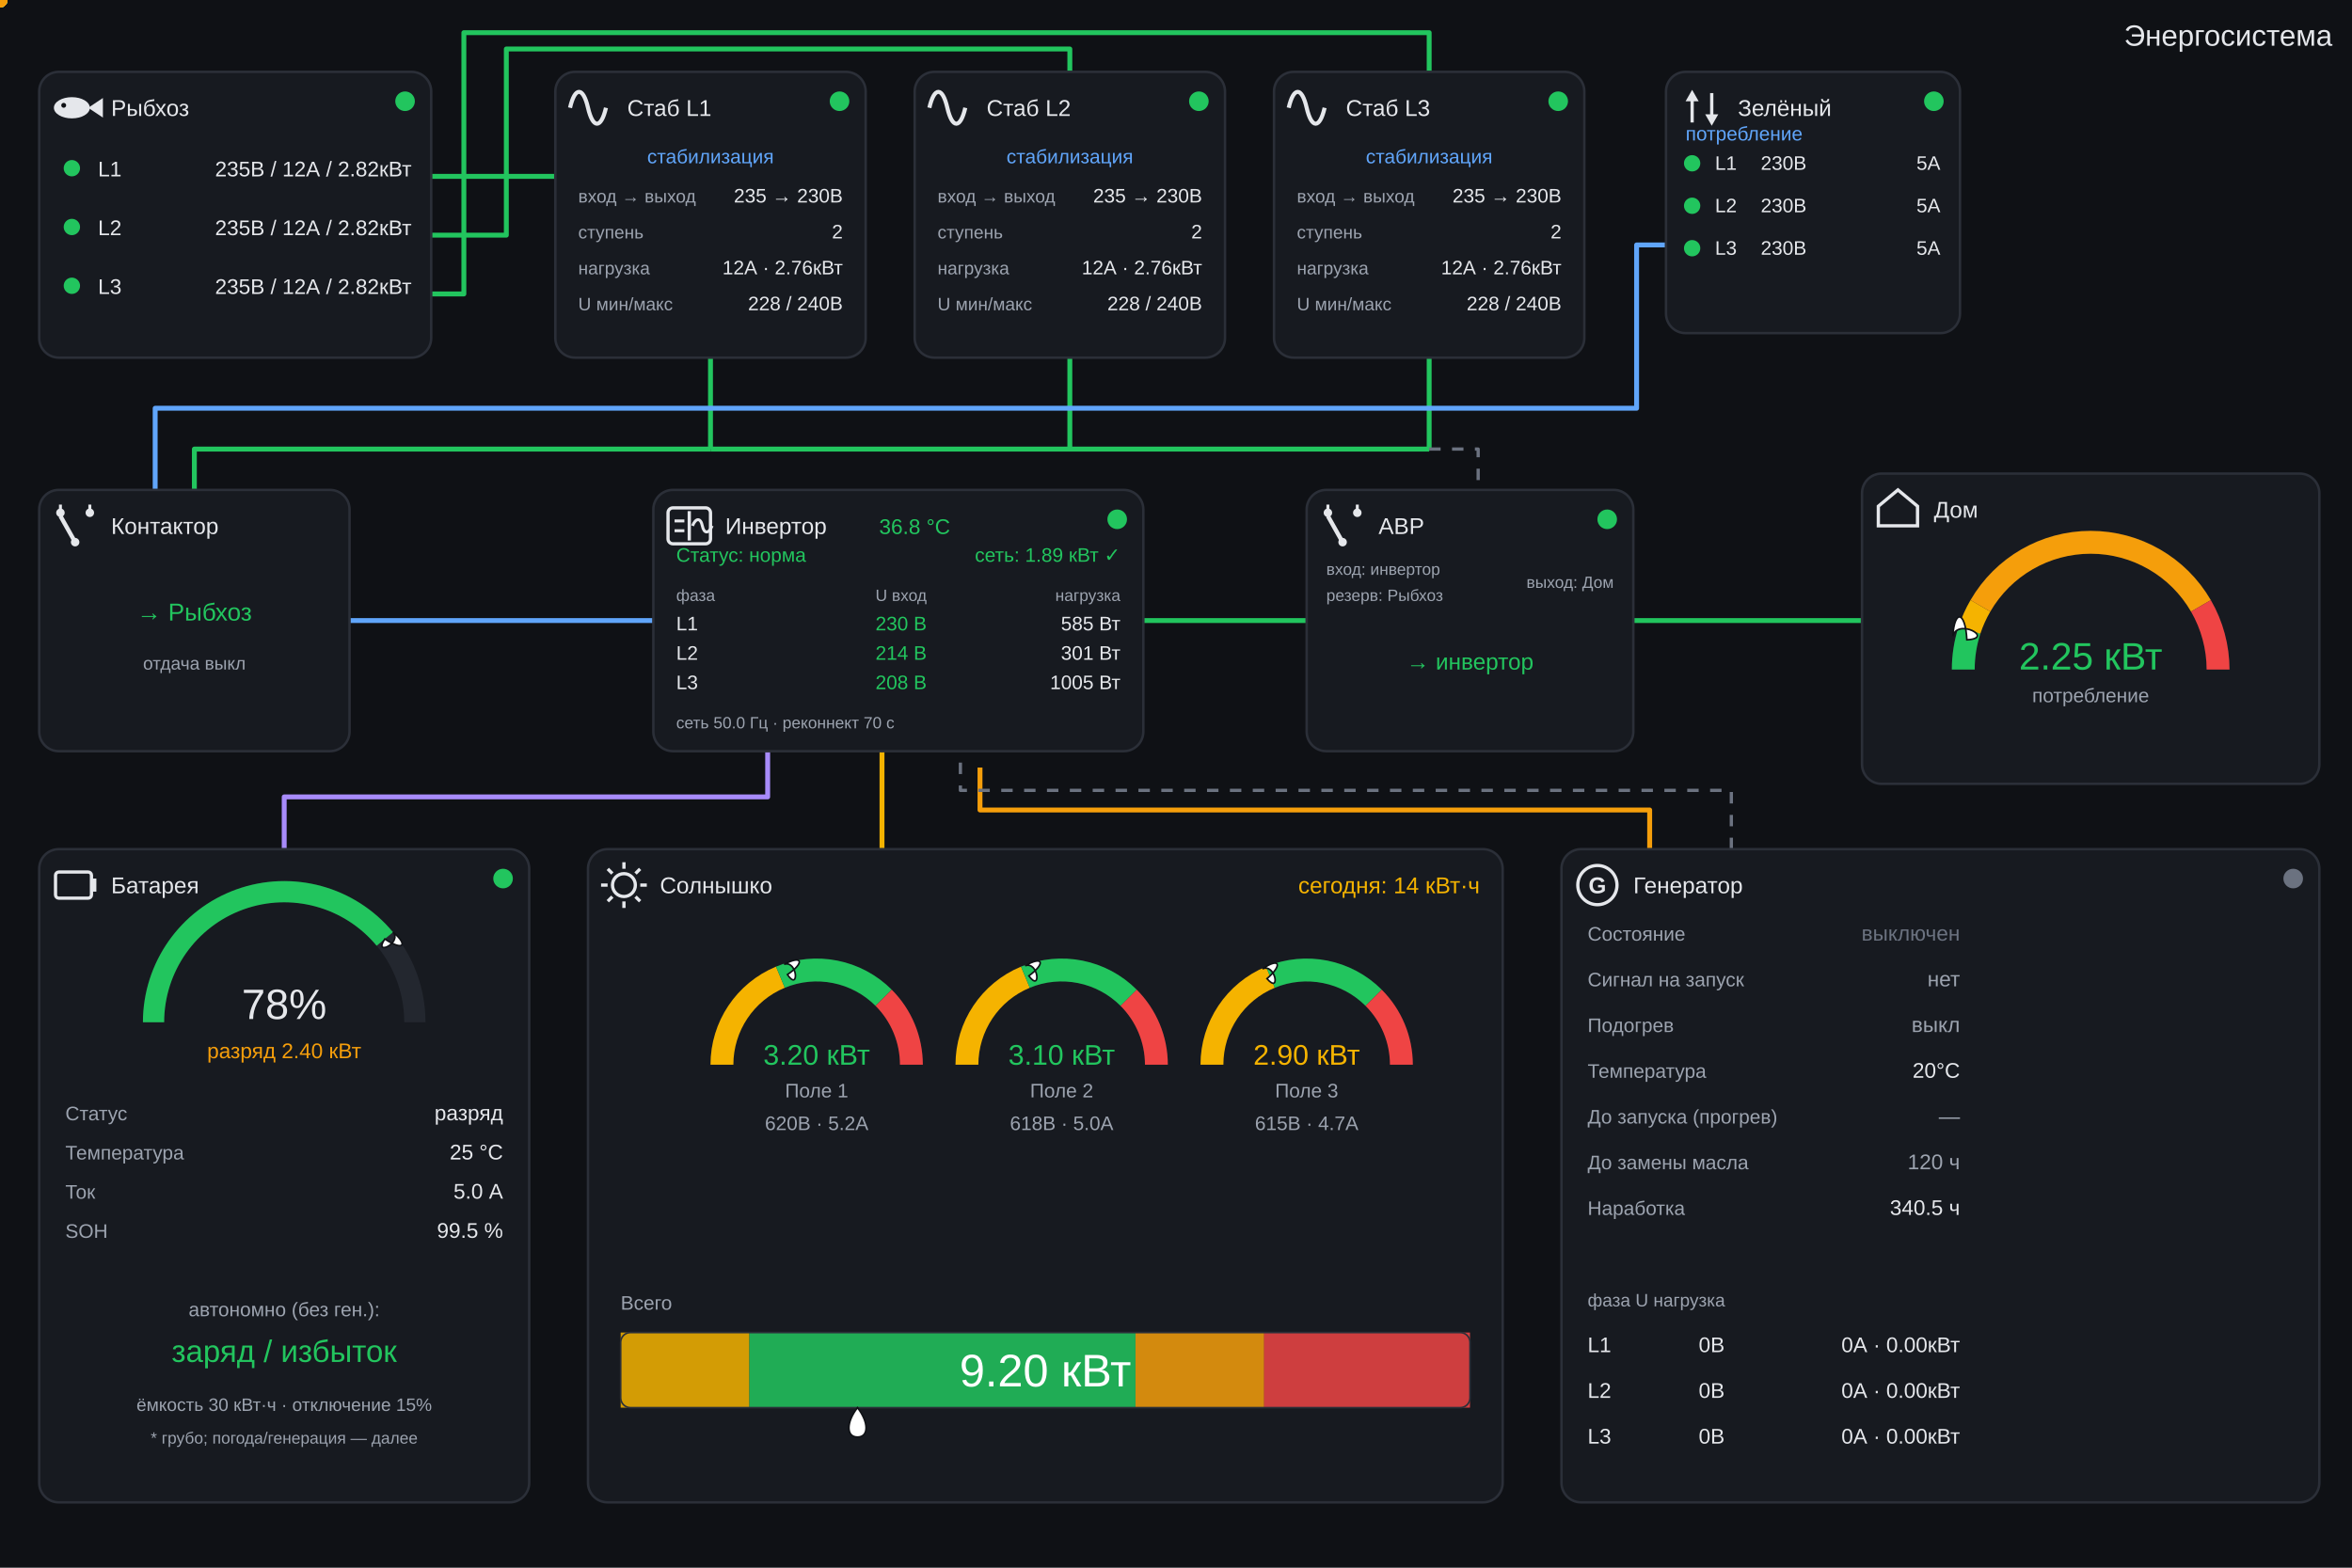
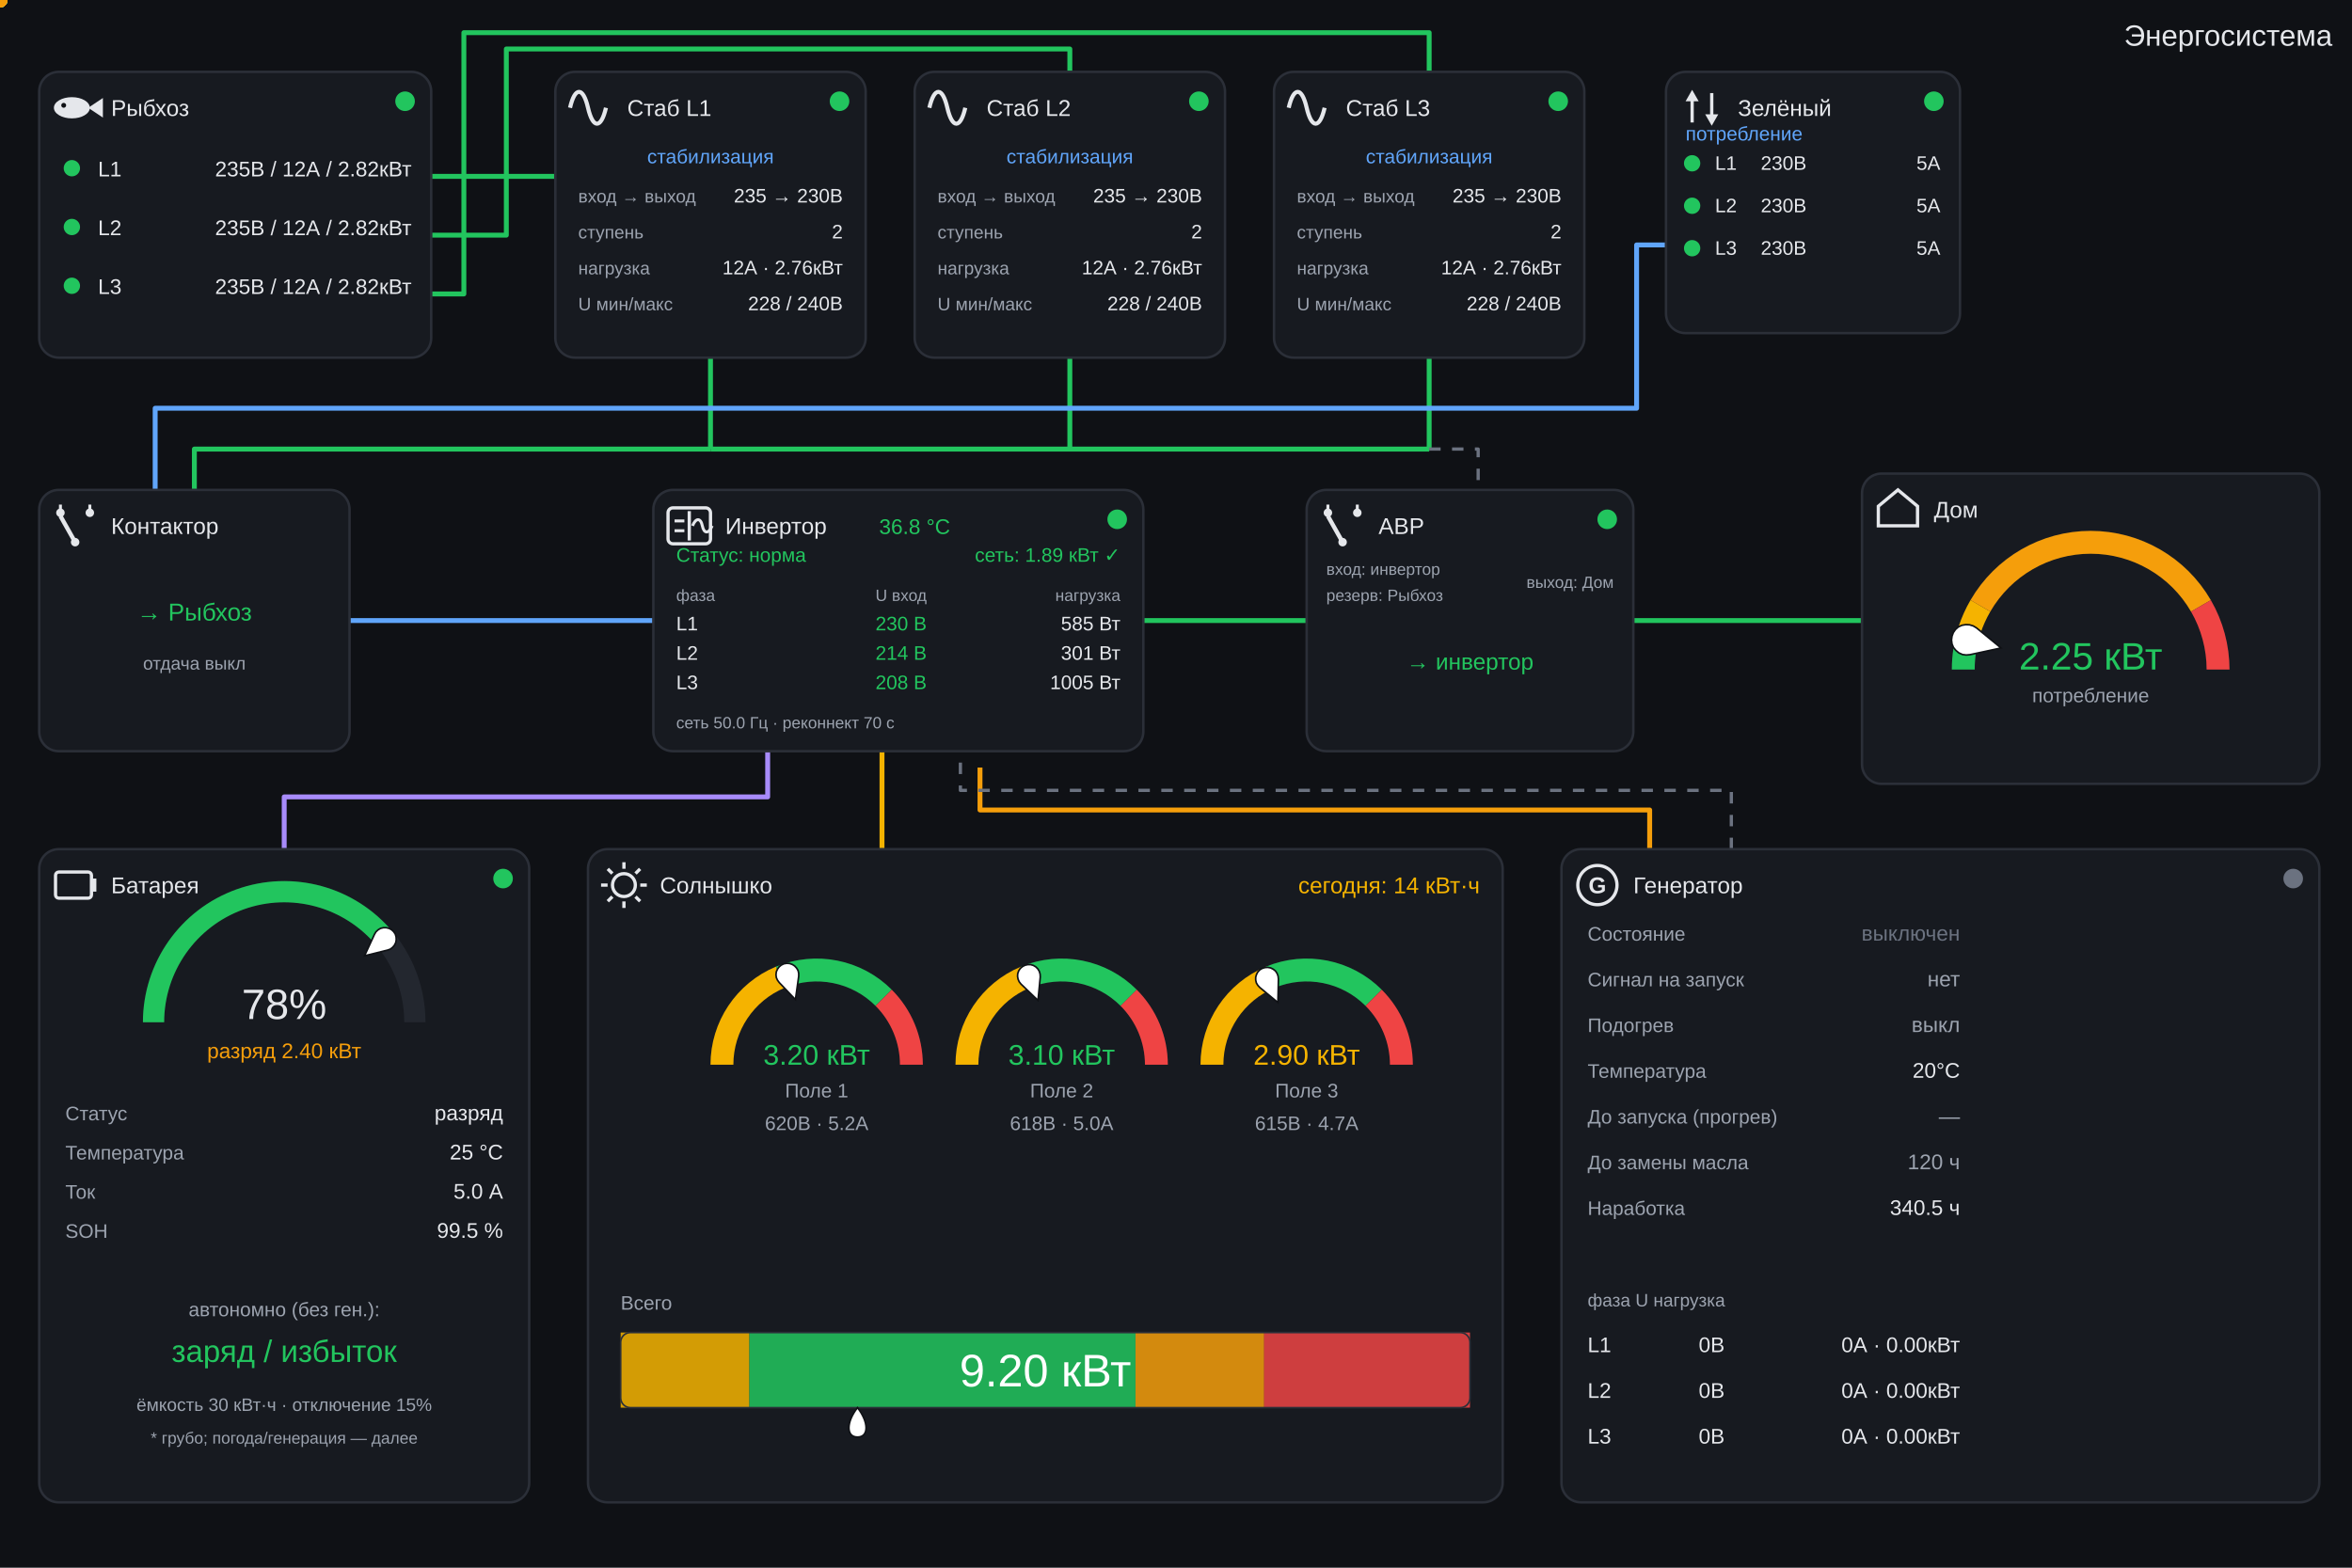
<svg xmlns="http://www.w3.org/2000/svg" viewBox="0 0 1440 960" font-family="Arial,Helvetica,sans-serif">
  <rect x="0" y="0" width="1440" height="960" fill="#0f1115" />
  <text x="1428" y="28" font-size="18" fill="#e5e7eb" text-anchor="end">Энергосистема</text>
  <polyline fill="none" stroke="#22c55e" stroke-width="3" stroke-linejoin="round" points="264,108 340,108 " />
  <circle r="4.5" fill="#22c55e">
    <animateMotion dur="2.36s" repeatCount="indefinite" begin="-0.00s" path="M 264,108 340,108" />
  </circle>
  <circle r="4.5" fill="#22c55e">
    <animateMotion dur="2.36s" repeatCount="indefinite" begin="-0.79s" path="M 264,108 340,108" />
  </circle>
  <circle r="4.5" fill="#22c55e">
    <animateMotion dur="2.36s" repeatCount="indefinite" begin="-1.57s" path="M 264,108 340,108" />
  </circle>
  <polyline fill="none" stroke="#22c55e" stroke-width="3" stroke-linejoin="round" points="264,144 310,144 310,30 655,30 655,44 " />
  <circle r="4.5" fill="#22c55e">
    <animateMotion dur="2.36s" repeatCount="indefinite" begin="-0.00s" path="M 264,144 310,144 310,30 655,30 655,44" />
  </circle>
  <circle r="4.5" fill="#22c55e">
    <animateMotion dur="2.36s" repeatCount="indefinite" begin="-0.79s" path="M 264,144 310,144 310,30 655,30 655,44" />
  </circle>
  <circle r="4.5" fill="#22c55e">
    <animateMotion dur="2.36s" repeatCount="indefinite" begin="-1.57s" path="M 264,144 310,144 310,30 655,30 655,44" />
  </circle>
  <polyline fill="none" stroke="#22c55e" stroke-width="3" stroke-linejoin="round" points="264,180 284,180 284,20 875,20 875,44 " />
  <circle r="4.5" fill="#22c55e">
    <animateMotion dur="2.36s" repeatCount="indefinite" begin="-0.00s" path="M 264,180 284,180 284,20 875,20 875,44" />
  </circle>
  <circle r="4.5" fill="#22c55e">
    <animateMotion dur="2.36s" repeatCount="indefinite" begin="-0.79s" path="M 264,180 284,180 284,20 875,20 875,44" />
  </circle>
  <circle r="4.5" fill="#22c55e">
    <animateMotion dur="2.36s" repeatCount="indefinite" begin="-1.57s" path="M 264,180 284,180 284,20 875,20 875,44" />
  </circle>
  <polyline fill="none" stroke="#22c55e" stroke-width="3" stroke-linejoin="round" points="435,219 435,275 " />
  <circle r="4.5" fill="#22c55e">
    <animateMotion dur="2.24s" repeatCount="indefinite" begin="-0.00s" path="M 435,219 435,275" />
  </circle>
  <circle r="4.5" fill="#22c55e">
    <animateMotion dur="2.24s" repeatCount="indefinite" begin="-0.75s" path="M 435,219 435,275" />
  </circle>
  <circle r="4.5" fill="#22c55e">
    <animateMotion dur="2.24s" repeatCount="indefinite" begin="-1.49s" path="M 435,219 435,275" />
  </circle>
  <polyline fill="none" stroke="#22c55e" stroke-width="3" stroke-linejoin="round" points="655,219 655,275 " />
  <circle r="4.5" fill="#22c55e">
    <animateMotion dur="2.24s" repeatCount="indefinite" begin="-0.00s" path="M 655,219 655,275" />
  </circle>
  <circle r="4.5" fill="#22c55e">
    <animateMotion dur="2.24s" repeatCount="indefinite" begin="-0.75s" path="M 655,219 655,275" />
  </circle>
  <circle r="4.5" fill="#22c55e">
    <animateMotion dur="2.24s" repeatCount="indefinite" begin="-1.49s" path="M 655,219 655,275" />
  </circle>
  <polyline fill="none" stroke="#22c55e" stroke-width="3" stroke-linejoin="round" points="875,219 875,275 " />
  <circle r="4.5" fill="#22c55e">
    <animateMotion dur="2.24s" repeatCount="indefinite" begin="-0.00s" path="M 875,219 875,275" />
  </circle>
  <circle r="4.5" fill="#22c55e">
    <animateMotion dur="2.24s" repeatCount="indefinite" begin="-0.75s" path="M 875,219 875,275" />
  </circle>
  <circle r="4.5" fill="#22c55e">
    <animateMotion dur="2.24s" repeatCount="indefinite" begin="-1.49s" path="M 875,219 875,275" />
  </circle>
  <polyline fill="none" stroke="#22c55e" stroke-width="3" stroke-linejoin="round" points="435,275 875,275 " />
  <polyline fill="none" stroke="#22c55e" stroke-width="3" stroke-linejoin="round" points="435,275 119,275 119,300 " />
  <circle r="4.5" fill="#22c55e">
    <animateMotion dur="2.24s" repeatCount="indefinite" begin="-0.00s" path="M 435,275 119,275 119,300" />
  </circle>
  <circle r="4.5" fill="#22c55e">
    <animateMotion dur="2.24s" repeatCount="indefinite" begin="-0.75s" path="M 435,275 119,275 119,300" />
  </circle>
  <circle r="4.5" fill="#22c55e">
    <animateMotion dur="2.24s" repeatCount="indefinite" begin="-1.49s" path="M 435,275 119,275 119,300" />
  </circle>
  <polyline fill="none" stroke="#6b7280" stroke-width="2" stroke-linejoin="round" stroke-dasharray="7 7" points="875,275 905,275 905,300 " />
  <polyline fill="none" stroke="#60a5fa" stroke-width="3" stroke-linejoin="round" points="1020,150 1002,150 1002,250 95,250 95,300 " />
  <circle r="4.5" fill="#60a5fa">
    <animateMotion dur="2.36s" repeatCount="indefinite" begin="-0.00s" path="M 1020,150 1002,150 1002,250 95,250 95,300" />
  </circle>
  <circle r="4.5" fill="#60a5fa">
    <animateMotion dur="2.36s" repeatCount="indefinite" begin="-0.79s" path="M 1020,150 1002,150 1002,250 95,250 95,300" />
  </circle>
  <circle r="4.5" fill="#60a5fa">
    <animateMotion dur="2.36s" repeatCount="indefinite" begin="-1.57s" path="M 1020,150 1002,150 1002,250 95,250 95,300" />
  </circle>
  <polyline fill="none" stroke="#60a5fa" stroke-width="3" stroke-linejoin="round" points="214,380 400,380 " />
  <circle r="4.5" fill="#60a5fa">
    <animateMotion dur="2.36s" repeatCount="indefinite" begin="-0.00s" path="M 214,380 400,380" />
  </circle>
  <circle r="4.5" fill="#60a5fa">
    <animateMotion dur="2.36s" repeatCount="indefinite" begin="-0.79s" path="M 214,380 400,380" />
  </circle>
  <circle r="4.5" fill="#60a5fa">
    <animateMotion dur="2.36s" repeatCount="indefinite" begin="-1.57s" path="M 214,380 400,380" />
  </circle>
  <polyline fill="none" stroke="#22c55e" stroke-width="3" stroke-linejoin="round" points="700,380 800,380 " />
  <circle r="4.5" fill="#22c55e">
    <animateMotion dur="2.12s" repeatCount="indefinite" begin="-0.00s" path="M 700,380 800,380" />
  </circle>
  <circle r="4.5" fill="#22c55e">
    <animateMotion dur="2.12s" repeatCount="indefinite" begin="-0.71s" path="M 700,380 800,380" />
  </circle>
  <circle r="4.5" fill="#22c55e">
    <animateMotion dur="2.12s" repeatCount="indefinite" begin="-1.41s" path="M 700,380 800,380" />
  </circle>
  <polyline fill="none" stroke="#22c55e" stroke-width="3" stroke-linejoin="round" points="1000,380 1140,380 " />
  <circle r="4.5" fill="#22c55e">
    <animateMotion dur="2.24s" repeatCount="indefinite" begin="-0.00s" path="M 1000,380 1140,380" />
  </circle>
  <circle r="4.5" fill="#22c55e">
    <animateMotion dur="2.24s" repeatCount="indefinite" begin="-0.75s" path="M 1000,380 1140,380" />
  </circle>
  <circle r="4.5" fill="#22c55e">
    <animateMotion dur="2.24s" repeatCount="indefinite" begin="-1.49s" path="M 1000,380 1140,380" />
  </circle>
  <polyline fill="none" stroke="#a78bfa" stroke-width="3" stroke-linejoin="round" points="174,520 174,488 470,488 470,460 " />
  <circle r="4.5" fill="#a78bfa">
    <animateMotion dur="2.31s" repeatCount="indefinite" begin="-0.00s" path="M 174,520 174,488 470,488 470,460" />
  </circle>
  <circle r="4.5" fill="#a78bfa">
    <animateMotion dur="2.31s" repeatCount="indefinite" begin="-0.77s" path="M 174,520 174,488 470,488 470,460" />
  </circle>
  <circle r="4.5" fill="#a78bfa">
    <animateMotion dur="2.31s" repeatCount="indefinite" begin="-1.54s" path="M 174,520 174,488 470,488 470,460" />
  </circle>
  <polyline fill="none" stroke="#f5b300" stroke-width="3" stroke-linejoin="round" points="540,520 540,460 " />
  <circle r="4.5" fill="#f5b300">
    <animateMotion dur="1.50s" repeatCount="indefinite" begin="-0.00s" path="M 540,520 540,460" />
  </circle>
  <circle r="4.5" fill="#f5b300">
    <animateMotion dur="1.50s" repeatCount="indefinite" begin="-0.50s" path="M 540,520 540,460" />
  </circle>
  <circle r="4.5" fill="#f5b300">
    <animateMotion dur="1.50s" repeatCount="indefinite" begin="-1.00s" path="M 540,520 540,460" />
  </circle>
  <polyline fill="none" stroke="#f59e0b" stroke-width="3" stroke-linejoin="round" points="1010,520 1010,496 600,496 600,470 " />
  <circle r="4.5" fill="#f59e0b">
    <animateMotion dur="2.48s" repeatCount="indefinite" begin="-0.00s" path="M 1010,520 1010,496 600,496 600,470" />
  </circle>
  <circle r="4.5" fill="#f59e0b">
    <animateMotion dur="2.48s" repeatCount="indefinite" begin="-0.83s" path="M 1010,520 1010,496 600,496 600,470" />
  </circle>
  <circle r="4.5" fill="#f59e0b">
    <animateMotion dur="2.48s" repeatCount="indefinite" begin="-1.65s" path="M 1010,520 1010,496 600,496 600,470" />
  </circle>
  <polyline fill="none" stroke="#6b7280" stroke-width="2" stroke-linejoin="round" stroke-dasharray="7 7" points="1060,520 1060,484 588,484 588,460 " />
  <rect x="24" y="44" width="240" height="175" rx="12" fill="#171a20" stroke="#2b2f38" stroke-width="1.5" />
  <g fill="#e5e7eb">
    <ellipse cx="44" cy="66" rx="11" ry="6.5" />
    <polygon points="54,66 63,60 63,72" />
  </g>
  <circle cx="39" cy="64.5" r="1.5" fill="#0f1115" />
  <text x="68" y="71" font-size="14" fill="#e5e7eb" text-anchor="start">Рыбхоз</text>
  <circle cx="248" cy="62" r="6" fill="#22c55e" />
  <circle cx="44" cy="103" r="5" fill="#22c55e" />
  <text x="60" y="108" font-size="13" fill="#e5e7eb" text-anchor="start">L1</text>
  <text x="252" y="108" font-size="13" fill="#e5e7eb" text-anchor="end">235В / 12А / 2.82кВт</text>
  <circle cx="44" cy="139" r="5" fill="#22c55e" />
  <text x="60" y="144" font-size="13" fill="#e5e7eb" text-anchor="start">L2</text>
  <text x="252" y="144" font-size="13" fill="#e5e7eb" text-anchor="end">235В / 12А / 2.82кВт</text>
  <circle cx="44" cy="175" r="5" fill="#22c55e" />
  <text x="60" y="180" font-size="13" fill="#e5e7eb" text-anchor="start">L3</text>
  <text x="252" y="180" font-size="13" fill="#e5e7eb" text-anchor="end">235В / 12А / 2.82кВт</text>
  <rect x="340" y="44" width="190" height="175" rx="12" fill="#171a20" stroke="#2b2f38" stroke-width="1.5" />
  <path d="M 349 66 c 3,-13 8,-13 11,0 c 3,13 8,13 11,0" fill="none" stroke="#e5e7eb" stroke-width="2.5" />
  <text x="384" y="71" font-size="14" fill="#e5e7eb" text-anchor="start">Стаб L1</text>
  <circle cx="514" cy="62" r="6" fill="#22c55e" />
  <text x="435" y="100" font-size="12" fill="#60a5fa" text-anchor="middle">стабилизация</text>
  <text x="354" y="124" font-size="11" fill="#9ca3af" text-anchor="start">вход → выход</text>
  <text x="516" y="124" font-size="12" fill="#e5e7eb" text-anchor="end">235 → 230В</text>
  <text x="354" y="146" font-size="11" fill="#9ca3af" text-anchor="start">ступень</text>
  <text x="516" y="146" font-size="12" fill="#e5e7eb" text-anchor="end">2</text>
  <text x="354" y="168" font-size="11" fill="#9ca3af" text-anchor="start">нагрузка</text>
  <text x="516" y="168" font-size="12" fill="#e5e7eb" text-anchor="end">12А · 2.76кВт</text>
  <text x="354" y="190" font-size="11" fill="#9ca3af" text-anchor="start">U мин/макс</text>
  <text x="516" y="190" font-size="12" fill="#e5e7eb" text-anchor="end">228 / 240В</text>
  <rect x="560" y="44" width="190" height="175" rx="12" fill="#171a20" stroke="#2b2f38" stroke-width="1.5" />
  <path d="M 569 66 c 3,-13 8,-13 11,0 c 3,13 8,13 11,0" fill="none" stroke="#e5e7eb" stroke-width="2.5" />
  <text x="604" y="71" font-size="14" fill="#e5e7eb" text-anchor="start">Стаб L2</text>
  <circle cx="734" cy="62" r="6" fill="#22c55e" />
  <text x="655" y="100" font-size="12" fill="#60a5fa" text-anchor="middle">стабилизация</text>
  <text x="574" y="124" font-size="11" fill="#9ca3af" text-anchor="start">вход → выход</text>
  <text x="736" y="124" font-size="12" fill="#e5e7eb" text-anchor="end">235 → 230В</text>
  <text x="574" y="146" font-size="11" fill="#9ca3af" text-anchor="start">ступень</text>
  <text x="736" y="146" font-size="12" fill="#e5e7eb" text-anchor="end">2</text>
  <text x="574" y="168" font-size="11" fill="#9ca3af" text-anchor="start">нагрузка</text>
  <text x="736" y="168" font-size="12" fill="#e5e7eb" text-anchor="end">12А · 2.76кВт</text>
  <text x="574" y="190" font-size="11" fill="#9ca3af" text-anchor="start">U мин/макс</text>
  <text x="736" y="190" font-size="12" fill="#e5e7eb" text-anchor="end">228 / 240В</text>
  <rect x="780" y="44" width="190" height="175" rx="12" fill="#171a20" stroke="#2b2f38" stroke-width="1.5" />
  <path d="M 789 66 c 3,-13 8,-13 11,0 c 3,13 8,13 11,0" fill="none" stroke="#e5e7eb" stroke-width="2.5" />
  <text x="824" y="71" font-size="14" fill="#e5e7eb" text-anchor="start">Стаб L3</text>
  <circle cx="954" cy="62" r="6" fill="#22c55e" />
  <text x="875" y="100" font-size="12" fill="#60a5fa" text-anchor="middle">стабилизация</text>
  <text x="794" y="124" font-size="11" fill="#9ca3af" text-anchor="start">вход → выход</text>
  <text x="956" y="124" font-size="12" fill="#e5e7eb" text-anchor="end">235 → 230В</text>
  <text x="794" y="146" font-size="11" fill="#9ca3af" text-anchor="start">ступень</text>
  <text x="956" y="146" font-size="12" fill="#e5e7eb" text-anchor="end">2</text>
  <text x="794" y="168" font-size="11" fill="#9ca3af" text-anchor="start">нагрузка</text>
  <text x="956" y="168" font-size="12" fill="#e5e7eb" text-anchor="end">12А · 2.76кВт</text>
  <text x="794" y="190" font-size="11" fill="#9ca3af" text-anchor="start">U мин/макс</text>
  <text x="956" y="190" font-size="12" fill="#e5e7eb" text-anchor="end">228 / 240В</text>
  <rect x="1020" y="44" width="180" height="160" rx="12" fill="#171a20" stroke="#2b2f38" stroke-width="1.5" />
  <line x1="1036" y1="75" x2="1036" y2="60" stroke="#e5e7eb" stroke-width="2" />
  <polygon points="1036,55 1032,62 1040,62" fill="#e5e7eb" />
  <line x1="1048" y1="57" x2="1048" y2="72" stroke="#e5e7eb" stroke-width="2" />
  <polygon points="1048,77 1052,70 1044,70" fill="#e5e7eb" />
  <text x="1064" y="71" font-size="14" fill="#e5e7eb" text-anchor="start">Зелёный</text>
  <circle cx="1184" cy="62" r="6" fill="#22c55e" />
  <text x="1032" y="86" font-size="12" fill="#60a5fa" text-anchor="start">потребление</text>
  <circle cx="1036" cy="100" r="5" fill="#22c55e" />
  <text x="1050" y="104" font-size="12" fill="#e5e7eb" text-anchor="start">L1</text>
  <text x="1078" y="104" font-size="12" fill="#e5e7eb" text-anchor="start">230В</text>
  <text x="1188" y="104" font-size="12" fill="#e5e7eb" text-anchor="end">5А</text>
  <circle cx="1036" cy="126" r="5" fill="#22c55e" />
  <text x="1050" y="130" font-size="12" fill="#e5e7eb" text-anchor="start">L2</text>
  <text x="1078" y="130" font-size="12" fill="#e5e7eb" text-anchor="start">230В</text>
  <text x="1188" y="130" font-size="12" fill="#e5e7eb" text-anchor="end">5А</text>
  <circle cx="1036" cy="152" r="5" fill="#22c55e" />
  <text x="1050" y="156" font-size="12" fill="#e5e7eb" text-anchor="start">L3</text>
  <text x="1078" y="156" font-size="12" fill="#e5e7eb" text-anchor="start">230В</text>
  <text x="1188" y="156" font-size="12" fill="#e5e7eb" text-anchor="end">5А</text>
  <rect x="24" y="300" width="190" height="160" rx="12" fill="#171a20" stroke="#2b2f38" stroke-width="1.5" />
  <circle cx="37" cy="314" r="2.6" fill="#e5e7eb" />
  <circle cx="55" cy="314" r="2.6" fill="#e5e7eb" />
  <circle cx="46" cy="332" r="2.6" fill="#e5e7eb" />
  <line x1="37" y1="314" x2="37" y2="309" stroke="#e5e7eb" stroke-width="1.8" />
  <line x1="55" y1="314" x2="55" y2="309" stroke="#e5e7eb" stroke-width="1.8" />
  <line x1="46" y1="332" x2="37" y2="316" stroke="#e5e7eb" stroke-width="2.6" />
  <text x="68" y="327" font-size="14" fill="#e5e7eb" text-anchor="start">Контактор</text>
  <text x="119" y="380" font-size="15" fill="#22c55e" text-anchor="middle">→ Рыбхоз</text>
  <text x="119" y="410" font-size="11" fill="#9ca3af" text-anchor="middle">отдача выкл</text>
  <rect x="400" y="300" width="300" height="160" rx="12" fill="#171a20" stroke="#2b2f38" stroke-width="1.5" />
  <rect x="409" y="311" width="26" height="22" rx="3" fill="none" stroke="#e5e7eb" stroke-width="2" />
  <line x1="422" y1="313" x2="422" y2="331" stroke="#e5e7eb" stroke-width="2" />
  <path d="M 424 322 c 2,-5 5,-5 6,0 c 1,5 4,5 6,0" fill="none" stroke="#e5e7eb" stroke-width="1.8" />
  <line x1="413" y1="319" x2="419" y2="319" stroke="#e5e7eb" stroke-width="1.8" />
  <line x1="413" y1="325" x2="419" y2="325" stroke="#e5e7eb" stroke-width="1.8" />
  <text x="444" y="327" font-size="14" fill="#e5e7eb" text-anchor="start">Инвертор</text>
  <circle cx="684" cy="318" r="6" fill="#22c55e" />
  <text x="560" y="327" font-size="13" fill="#22c55e" text-anchor="middle">36.8 °C</text>
  <text x="414" y="344" font-size="12" fill="#22c55e" text-anchor="start">Статус: норма</text>
  <text x="686" y="344" font-size="12" fill="#22c55e" text-anchor="end">сеть: 1.89 кВт ✓</text>
  <text x="414" y="368" font-size="10" fill="#9ca3af" text-anchor="start">фаза</text>
  <text x="536" y="368" font-size="10" fill="#9ca3af" text-anchor="start">U вход</text>
  <text x="686" y="368" font-size="10" fill="#9ca3af" text-anchor="end">нагрузка</text>
  <text x="414" y="386" font-size="12" fill="#e5e7eb" text-anchor="start">L1</text>
  <text x="536" y="386" font-size="12" fill="#22c55e" text-anchor="start">230 В</text>
  <text x="686" y="386" font-size="12" fill="#e5e7eb" text-anchor="end">585 Вт</text>
  <text x="414" y="404" font-size="12" fill="#e5e7eb" text-anchor="start">L2</text>
  <text x="536" y="404" font-size="12" fill="#22c55e" text-anchor="start">214 В</text>
  <text x="686" y="404" font-size="12" fill="#e5e7eb" text-anchor="end">301 Вт</text>
  <text x="414" y="422" font-size="12" fill="#e5e7eb" text-anchor="start">L3</text>
  <text x="536" y="422" font-size="12" fill="#22c55e" text-anchor="start">208 В</text>
  <text x="686" y="422" font-size="12" fill="#e5e7eb" text-anchor="end">1005 Вт</text>
  <text x="414" y="446" font-size="10" fill="#9ca3af" text-anchor="start">сеть 50.0 Гц · реконнект 70 с</text>
  <rect x="800" y="300" width="200" height="160" rx="12" fill="#171a20" stroke="#2b2f38" stroke-width="1.5" />
  <circle cx="813" cy="314" r="2.6" fill="#e5e7eb" />
  <circle cx="831" cy="314" r="2.6" fill="#e5e7eb" />
  <circle cx="822" cy="332" r="2.6" fill="#e5e7eb" />
  <line x1="813" y1="314" x2="813" y2="309" stroke="#e5e7eb" stroke-width="1.8" />
  <line x1="831" y1="314" x2="831" y2="309" stroke="#e5e7eb" stroke-width="1.8" />
  <line x1="822" y1="332" x2="813" y2="316" stroke="#e5e7eb" stroke-width="2.6" />
  <text x="844" y="327" font-size="14" fill="#e5e7eb" text-anchor="start">АВР</text>
  <circle cx="984" cy="318" r="6" fill="#22c55e" />
  <text x="812" y="352" font-size="10" fill="#9ca3af" text-anchor="start">вход: инвертор</text>
  <text x="812" y="368" font-size="10" fill="#9ca3af" text-anchor="start">резерв: Рыбхоз</text>
  <text x="988" y="360" font-size="10" fill="#9ca3af" text-anchor="end">выход: Дом</text>
  <text x="900" y="410" font-size="14" fill="#22c55e" text-anchor="middle">→ инвертор</text>
  <rect x="1140" y="290" width="280" height="190" rx="12" fill="#171a20" stroke="#2b2f38" stroke-width="1.5" />
  <path d="M 1150 322 L 1150 310 L 1162 300 L 1174 310 L 1174 322 Z" fill="none" stroke="#e5e7eb" stroke-width="2" />
  <text x="1184" y="317" font-size="14" fill="#e5e7eb" text-anchor="start">Дом</text>
  <path fill="none" stroke="#23272f" stroke-width="14" stroke-linecap="butt" d="M 1202.0 410.0 A 78 78 0 0 1 1358.0 410.0" />
  <path fill="none" stroke="#22c55e" stroke-width="14" stroke-linecap="butt" d="M 1202.0 410.0 A 78 78 0 0 1 1205.8 385.9" />
  <path fill="none" stroke="#f5b300" stroke-width="14" stroke-linecap="butt" d="M 1205.8 385.9 A 78 78 0 0 1 1212.5 371.0" />
  <path fill="none" stroke="#f59e0b" stroke-width="14" stroke-linecap="butt" d="M 1212.5 371.0 A 78 78 0 0 1 1347.5 371.0" />
  <path fill="none" stroke="#ef4444" stroke-width="14" stroke-linecap="butt" d="M 1347.5 371.0 A 78 78 0 0 1 1358.0 410.0" />
-   <g transform="translate(1204.2,391.8) rotate(-76.5)">
-     <path d="M 0,-8.9 C 11.8,-8.9 4.9,16.8 0,0.0 C 16.8,-4.9 16.8,-11.8 0,-8.9 Z" fill="#ffffff" stroke="#0f1115" stroke-width="1" />
-   </g>
+   <path d="M 1225.1,396.8 L 1206.1,400.9 L 1203.8,401.1 L 1201.5,400.8 L 1199.3,399.8 L 1197.5,398.3 L 1196.0,396.5 L 1195.1,394.3 L 1194.8,391.9 L 1195.1,389.6 L 1195.9,387.4 L 1197.2,385.5 L 1199.0,383.9 L 1201.2,382.9 L 1203.5,382.5 L 1205.8,382.6 L 1208.1,383.3 L 1210.1,384.5 Z" fill="#ffffff" stroke="#0f1115" stroke-width="1" />
  <text x="1280" y="410" font-size="23.4" fill="#22c55e" text-anchor="middle">2.25 кВт</text>
  <text x="1280" y="430" font-size="12" fill="#9ca3af" text-anchor="middle">потребление</text>
  <rect x="24" y="520" width="300" height="400" rx="12" fill="#171a20" stroke="#2b2f38" stroke-width="1.5" />
  <rect x="34" y="534" width="22" height="16" rx="2" fill="none" stroke="#e5e7eb" stroke-width="2" />
  <rect x="56" y="538" width="3" height="8" fill="#e5e7eb" />
  <text x="68" y="547" font-size="14" fill="#e5e7eb" text-anchor="start">Батарея</text>
  <circle cx="308" cy="538" r="6" fill="#22c55e" />
  <path fill="none" stroke="#23272f" stroke-width="13" stroke-linecap="butt" d="M 94.0 626.0 A 80 80 0 0 1 254.0 626.0" />
  <path fill="none" stroke="#22c55e" stroke-width="13" stroke-linecap="butt" d="M 94.0 626.0 A 80 80 0 0 1 235.6 575.0" />
-   <g transform="translate(235.6,575.0) rotate(50.4)">
-     <path d="M 0,-6.6 C 8.8,-6.6 3.7,12.6 0,0.0 C 12.6,-3.7 12.6,-8.8 0,-6.6 Z" fill="#ffffff" stroke="#0f1115" stroke-width="1" />
-   </g>
+   <path d="M 223.2,585.3 L 229.3,572.1 L 230.2,570.6 L 231.5,569.4 L 233.0,568.5 L 234.7,568.1 L 236.5,568.1 L 238.2,568.5 L 239.7,569.3 L 241.0,570.5 L 242.0,572.0 L 242.5,573.7 L 242.6,575.5 L 242.3,577.2 L 241.5,578.8 L 240.4,580.1 L 239.0,581.2 L 237.3,581.8 Z" fill="#ffffff" stroke="#0f1115" stroke-width="1" />
  <text x="174" y="624" font-size="26" fill="#e5e7eb" text-anchor="middle">78%</text>
  <text x="174" y="648" font-size="13" fill="#f59e0b" text-anchor="middle">разряд 2.40 кВт</text>
  <text x="40" y="686" font-size="12" fill="#9ca3af" text-anchor="start">Статус</text>
  <text x="308" y="686" font-size="13" fill="#e5e7eb" text-anchor="end">разряд</text>
  <text x="40" y="710" font-size="12" fill="#9ca3af" text-anchor="start">Температура</text>
  <text x="308" y="710" font-size="13" fill="#e5e7eb" text-anchor="end">25 °C</text>
  <text x="40" y="734" font-size="12" fill="#9ca3af" text-anchor="start">Ток</text>
  <text x="308" y="734" font-size="13" fill="#e5e7eb" text-anchor="end">5.0 А</text>
  <text x="40" y="758" font-size="12" fill="#9ca3af" text-anchor="start">SOH</text>
  <text x="308" y="758" font-size="13" fill="#e5e7eb" text-anchor="end">99.5 %</text>
  <text x="174" y="806" font-size="12" fill="#9ca3af" text-anchor="middle">автономно (без ген.):</text>
  <text x="174" y="834" font-size="19" fill="#22c55e" text-anchor="middle">заряд / избыток</text>
  <text x="174" y="864" font-size="11" fill="#9ca3af" text-anchor="middle">ёмкость 30 кВт·ч · отключение 15%</text>
  <text x="174" y="884" font-size="10" fill="#9ca3af" text-anchor="middle">* грубо; погода/генерация — далее</text>
  <rect x="360" y="520" width="560" height="400" rx="12" fill="#171a20" stroke="#2b2f38" stroke-width="1.5" />
  <circle cx="382" cy="542" r="7" fill="none" stroke="#e5e7eb" stroke-width="2" />
  <line x1="392.0" y1="542.0" x2="396.0" y2="542.0" stroke="#e5e7eb" stroke-width="2" />
  <line x1="389.1" y1="534.9" x2="391.9" y2="532.1" stroke="#e5e7eb" stroke-width="2" />
  <line x1="382.0" y1="532.0" x2="382.0" y2="528.0" stroke="#e5e7eb" stroke-width="2" />
  <line x1="374.9" y1="534.9" x2="372.1" y2="532.1" stroke="#e5e7eb" stroke-width="2" />
  <line x1="372.0" y1="542.0" x2="368.0" y2="542.0" stroke="#e5e7eb" stroke-width="2" />
  <line x1="374.9" y1="549.1" x2="372.1" y2="551.9" stroke="#e5e7eb" stroke-width="2" />
  <line x1="382.0" y1="552.0" x2="382.0" y2="556.0" stroke="#e5e7eb" stroke-width="2" />
  <line x1="389.1" y1="549.1" x2="391.9" y2="551.9" stroke="#e5e7eb" stroke-width="2" />
  <text x="404" y="547" font-size="14" fill="#e5e7eb" text-anchor="start">Солнышко</text>
  <text x="906" y="547" font-size="14" fill="#f5b300" text-anchor="end">сегодня: 14 кВт·ч</text>
  <path fill="none" stroke="#23272f" stroke-width="14" stroke-linecap="butt" d="M 442.0 652.0 A 58 58 0 0 1 558.0 652.0" />
  <path fill="none" stroke="#f5b300" stroke-width="14" stroke-linecap="butt" d="M 442.0 652.0 A 58 58 0 0 1 477.8 598.4" />
  <path fill="none" stroke="#22c55e" stroke-width="14" stroke-linecap="butt" d="M 477.8 598.4 A 58 58 0 0 1 541.0 611.0" />
  <path fill="none" stroke="#ef4444" stroke-width="14" stroke-linecap="butt" d="M 541.0 611.0 A 58 58 0 0 1 558.0 652.0" />
-   <g transform="translate(482.1,596.8) rotate(-18.0)">
-     <path d="M 0,-6.6 C 8.8,-6.6 3.6,12.5 0,0.0 C 12.5,-3.6 12.5,-8.8 0,-6.6 Z" fill="#ffffff" stroke="#0f1115" stroke-width="1" />
-   </g>
+   <path d="M 487.0,612.1 L 477.1,601.7 L 476.0,600.2 L 475.3,598.6 L 475.1,596.9 L 475.3,595.1 L 476.0,593.5 L 477.0,592.1 L 478.3,591.0 L 479.9,590.2 L 481.6,589.9 L 483.4,590.0 L 485.1,590.6 L 486.5,591.5 L 487.7,592.8 L 488.6,594.3 L 489.0,596.0 L 489.0,597.8 Z" fill="#ffffff" stroke="#0f1115" stroke-width="1" />
  <text x="500" y="652" font-size="17.4" fill="#22c55e" text-anchor="middle">3.20 кВт</text>
  <text x="500" y="672" font-size="12" fill="#9ca3af" text-anchor="middle">Поле 1</text>
  <text x="500" y="692" font-size="12" fill="#9ca3af" text-anchor="middle">620В · 5.2А</text>
  <path fill="none" stroke="#23272f" stroke-width="14" stroke-linecap="butt" d="M 592.0 652.0 A 58 58 0 0 1 708.0 652.0" />
  <path fill="none" stroke="#f5b300" stroke-width="14" stroke-linecap="butt" d="M 592.0 652.0 A 58 58 0 0 1 627.8 598.4" />
  <path fill="none" stroke="#22c55e" stroke-width="14" stroke-linecap="butt" d="M 627.8 598.4 A 58 58 0 0 1 691.0 611.0" />
  <path fill="none" stroke="#ef4444" stroke-width="14" stroke-linecap="butt" d="M 691.0 611.0 A 58 58 0 0 1 708.0 652.0" />
-   <g transform="translate(629.9,597.6) rotate(-20.2)">
-     <path d="M 0,-6.6 C 8.8,-6.6 3.6,12.5 0,0.0 C 12.5,-3.6 12.5,-8.8 0,-6.6 Z" fill="#ffffff" stroke="#0f1115" stroke-width="1" />
-   </g>
+   <path d="M 635.5,612.6 L 625.1,602.6 L 624.0,601.2 L 623.3,599.6 L 623.0,597.9 L 623.1,596.2 L 623.7,594.5 L 624.7,593.0 L 626.0,591.9 L 627.5,591.1 L 629.2,590.7 L 631.0,590.7 L 632.7,591.2 L 634.2,592.1 L 635.4,593.3 L 636.3,594.8 L 636.8,596.5 L 636.9,598.3 Z" fill="#ffffff" stroke="#0f1115" stroke-width="1" />
  <text x="650" y="652" font-size="17.4" fill="#22c55e" text-anchor="middle">3.10 кВт</text>
  <text x="650" y="672" font-size="12" fill="#9ca3af" text-anchor="middle">Поле 2</text>
  <text x="650" y="692" font-size="12" fill="#9ca3af" text-anchor="middle">618В · 5.0А</text>
  <path fill="none" stroke="#23272f" stroke-width="14" stroke-linecap="butt" d="M 742.0 652.0 A 58 58 0 0 1 858.0 652.0" />
  <path fill="none" stroke="#f5b300" stroke-width="14" stroke-linecap="butt" d="M 742.0 652.0 A 58 58 0 0 1 777.8 598.4" />
  <path fill="none" stroke="#22c55e" stroke-width="14" stroke-linecap="butt" d="M 777.8 598.4 A 58 58 0 0 1 841.0 611.0" />
  <path fill="none" stroke="#ef4444" stroke-width="14" stroke-linecap="butt" d="M 841.0 611.0 A 58 58 0 0 1 858.0 652.0" />
-   <g transform="translate(775.7,599.3) rotate(-24.7)">
-     <path d="M 0,-6.6 C 8.8,-6.6 3.6,12.5 0,0.0 C 12.5,-3.6 12.5,-8.8 0,-6.6 Z" fill="#ffffff" stroke="#0f1115" stroke-width="1" />
-   </g>
+   <path d="M 782.4,613.9 L 771.3,604.7 L 770.1,603.4 L 769.2,601.9 L 768.8,600.2 L 768.8,598.4 L 769.3,596.7 L 770.1,595.2 L 771.3,593.9 L 772.8,593.0 L 774.5,592.5 L 776.2,592.4 L 777.9,592.7 L 779.5,593.5 L 780.9,594.6 L 781.9,596.1 L 782.5,597.7 L 782.7,599.5 Z" fill="#ffffff" stroke="#0f1115" stroke-width="1" />
  <text x="800" y="652" font-size="17.4" fill="#f5b300" text-anchor="middle">2.90 кВт</text>
  <text x="800" y="672" font-size="12" fill="#9ca3af" text-anchor="middle">Поле 3</text>
  <text x="800" y="692" font-size="12" fill="#9ca3af" text-anchor="middle">615В · 4.7А</text>
  <text x="380" y="802" font-size="12" fill="#9ca3af" text-anchor="start">Всего</text>
  <rect x="380.0" y="816" width="78.8" height="46" fill="#f5b300" opacity="0.85" />
  <rect x="458.8" y="816" width="236.4" height="46" fill="#22c55e" opacity="0.85" />
  <rect x="695.2" y="816" width="78.8" height="46" fill="#f59e0b" opacity="0.85" />
  <rect x="773.9" y="816" width="126.1" height="46" fill="#ef4444" opacity="0.85" />
  <rect x="380" y="816" width="520" height="46" rx="6" fill="none" stroke="#2b2f38" stroke-width="1" />
  <path d="M 525.0,862 C 532.0,871 532.0,880 525.0,880 C 518.0,880 518.0,871 525.0,862 Z" fill="#ffffff" stroke="#0f1115" stroke-width="1" />
  <text x="640" y="849" font-size="28" fill="#ffffff" text-anchor="middle">9.20 кВт</text>
  <rect x="956" y="520" width="464" height="400" rx="12" fill="#171a20" stroke="#2b2f38" stroke-width="1.5" />
  <circle cx="978" cy="542" r="12" fill="none" stroke="#e5e7eb" stroke-width="2" />
  <text x="978" y="547" font-size="14" font-weight="bold" fill="#e5e7eb" text-anchor="middle">G</text>
  <text x="1000" y="547" font-size="14" fill="#e5e7eb" text-anchor="start">Генератор</text>
  <circle cx="1404" cy="538" r="6" fill="#6b7280" />
  <text x="972" y="576" font-size="12" fill="#9ca3af" text-anchor="start">Состояние</text>
  <text x="1200" y="576" font-size="13" fill="#6b7280" text-anchor="end">выключен</text>
  <text x="972" y="604" font-size="12" fill="#9ca3af" text-anchor="start">Сигнал на запуск</text>
  <text x="1200" y="604" font-size="13" fill="#9ca3af" text-anchor="end">нет</text>
  <text x="972" y="632" font-size="12" fill="#9ca3af" text-anchor="start">Подогрев</text>
  <text x="1200" y="632" font-size="13" fill="#9ca3af" text-anchor="end">выкл</text>
  <text x="972" y="660" font-size="12" fill="#9ca3af" text-anchor="start">Температура</text>
  <text x="1200" y="660" font-size="13" fill="#e5e7eb" text-anchor="end">20°C</text>
  <text x="972" y="688" font-size="12" fill="#9ca3af" text-anchor="start">До запуска (прогрев)</text>
  <text x="1200" y="688" font-size="13" fill="#9ca3af" text-anchor="end">—</text>
  <text x="972" y="716" font-size="12" fill="#9ca3af" text-anchor="start">До замены масла</text>
  <text x="1200" y="716" font-size="13" fill="#9ca3af" text-anchor="end">120 ч</text>
  <text x="972" y="744" font-size="12" fill="#9ca3af" text-anchor="start">Наработка</text>
  <text x="1200" y="744" font-size="13" fill="#e5e7eb" text-anchor="end">340.5 ч</text>
  <text x="972" y="800" font-size="11" fill="#9ca3af" text-anchor="start">фаза      U          нагрузка</text>
  <text x="972" y="828" font-size="13" fill="#e5e7eb" text-anchor="start">L1</text>
  <text x="1040" y="828" font-size="13" fill="#e5e7eb" text-anchor="start">0В</text>
  <text x="1200" y="828" font-size="13" fill="#e5e7eb" text-anchor="end">0А · 0.00кВт</text>
  <text x="972" y="856" font-size="13" fill="#e5e7eb" text-anchor="start">L2</text>
  <text x="1040" y="856" font-size="13" fill="#e5e7eb" text-anchor="start">0В</text>
  <text x="1200" y="856" font-size="13" fill="#e5e7eb" text-anchor="end">0А · 0.00кВт</text>
  <text x="972" y="884" font-size="13" fill="#e5e7eb" text-anchor="start">L3</text>
  <text x="1040" y="884" font-size="13" fill="#e5e7eb" text-anchor="start">0В</text>
  <text x="1200" y="884" font-size="13" fill="#e5e7eb" text-anchor="end">0А · 0.00кВт</text>
</svg>
